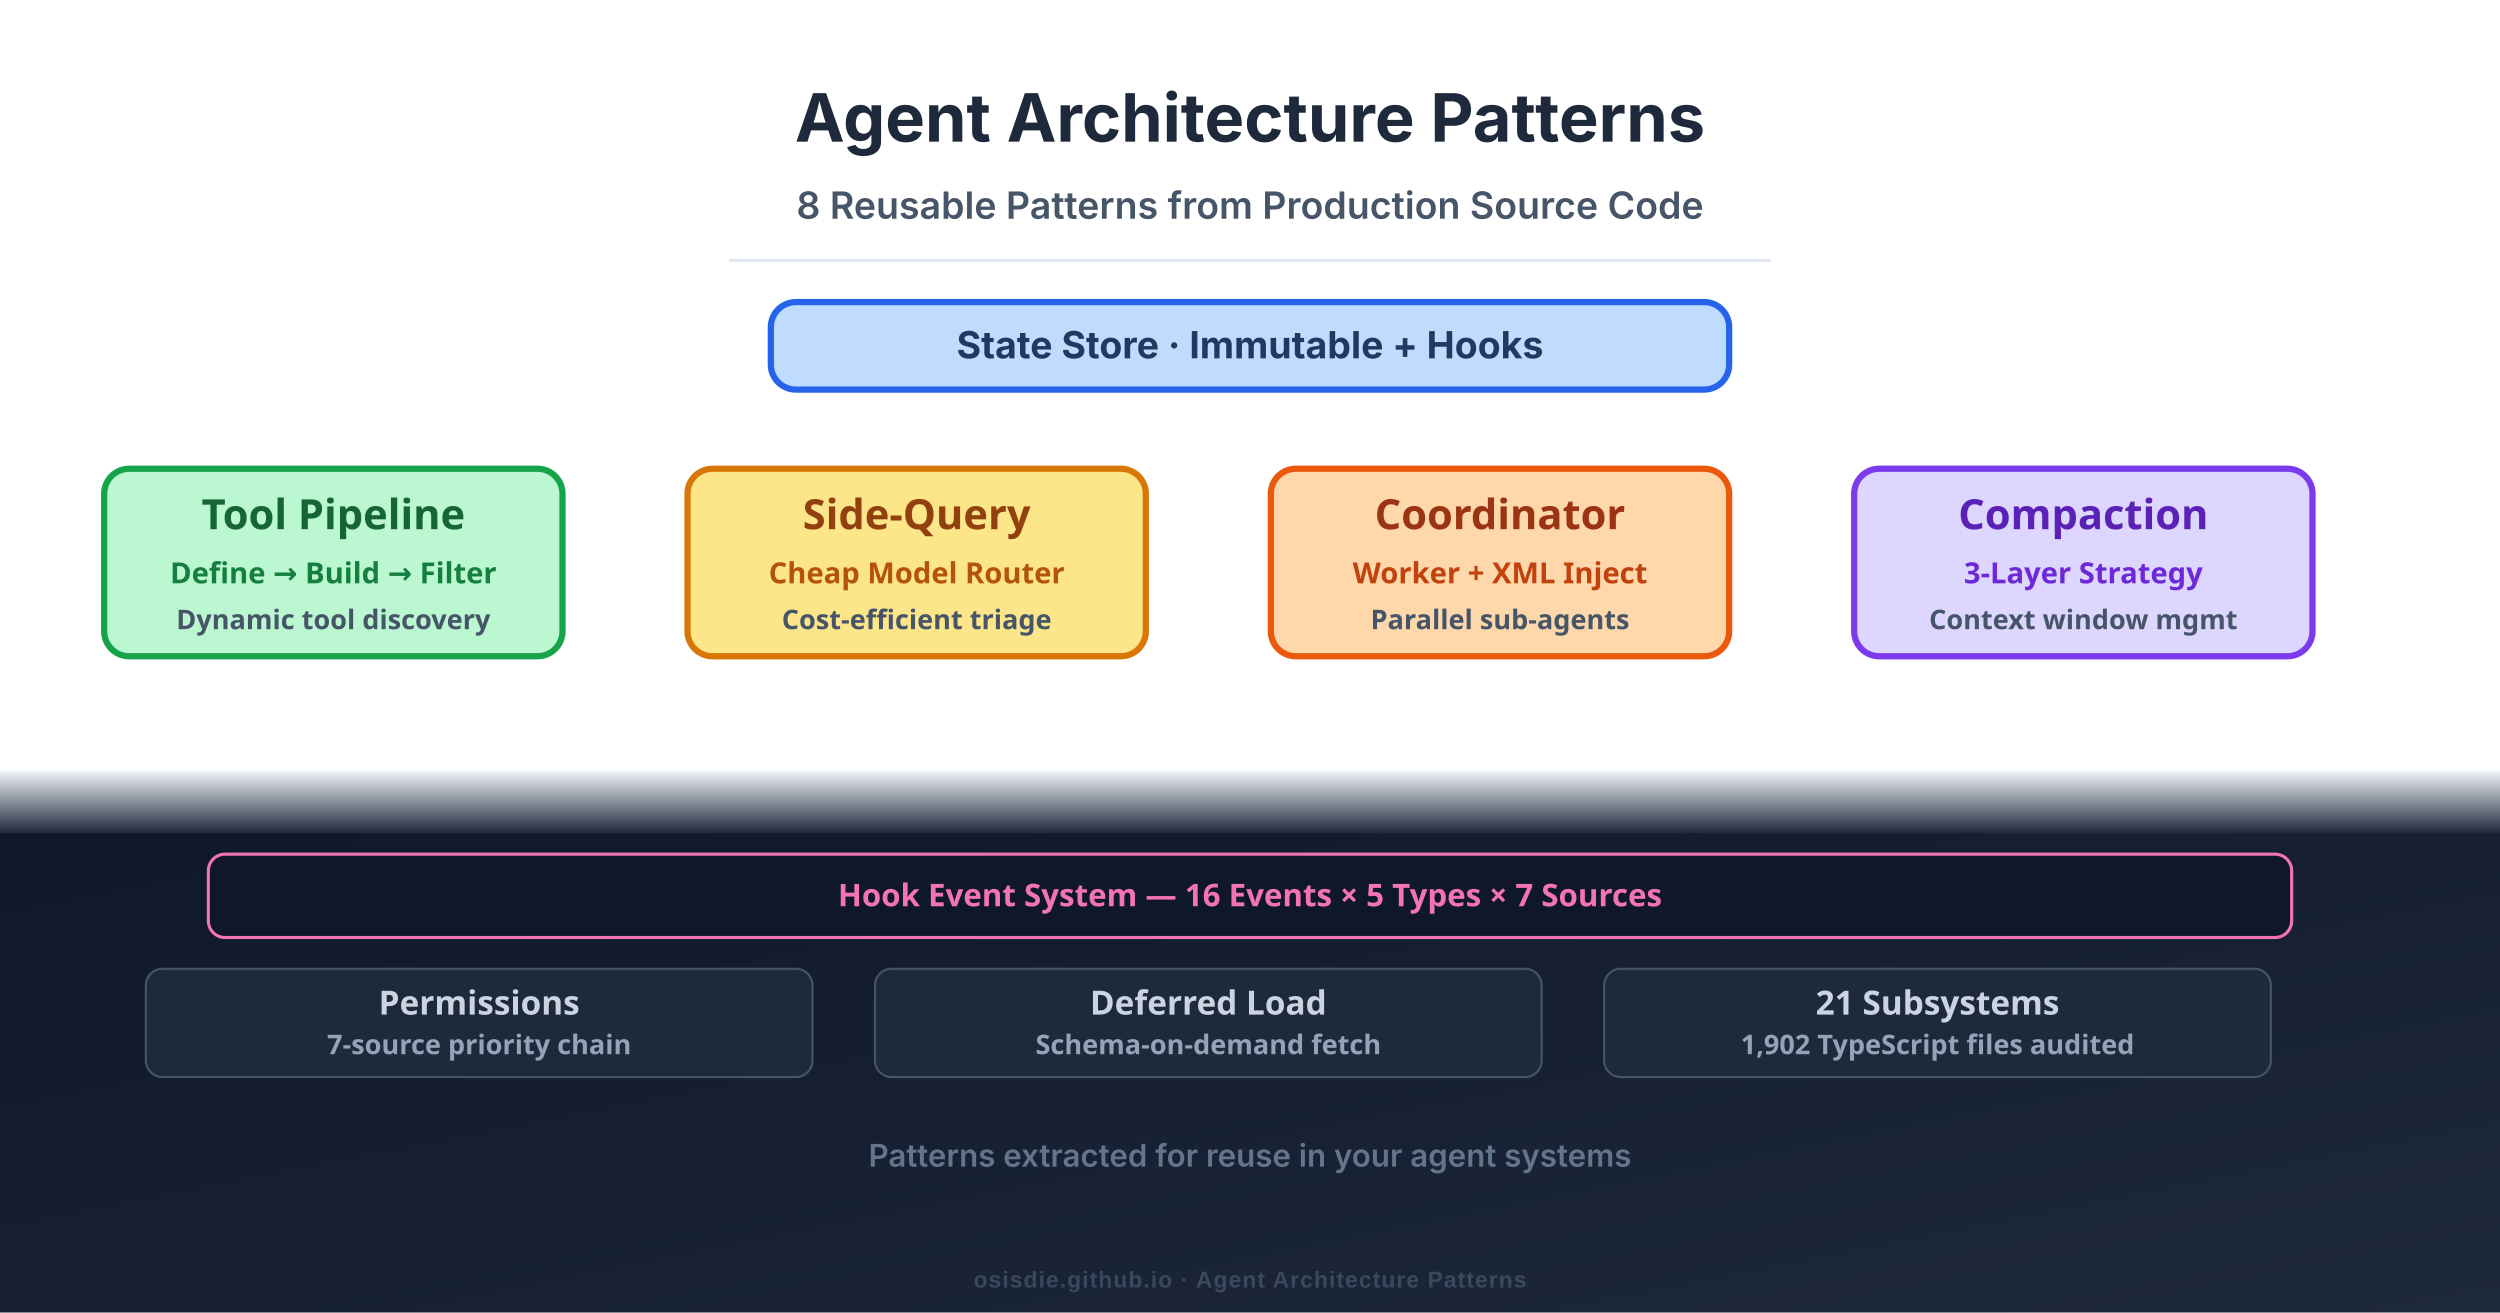
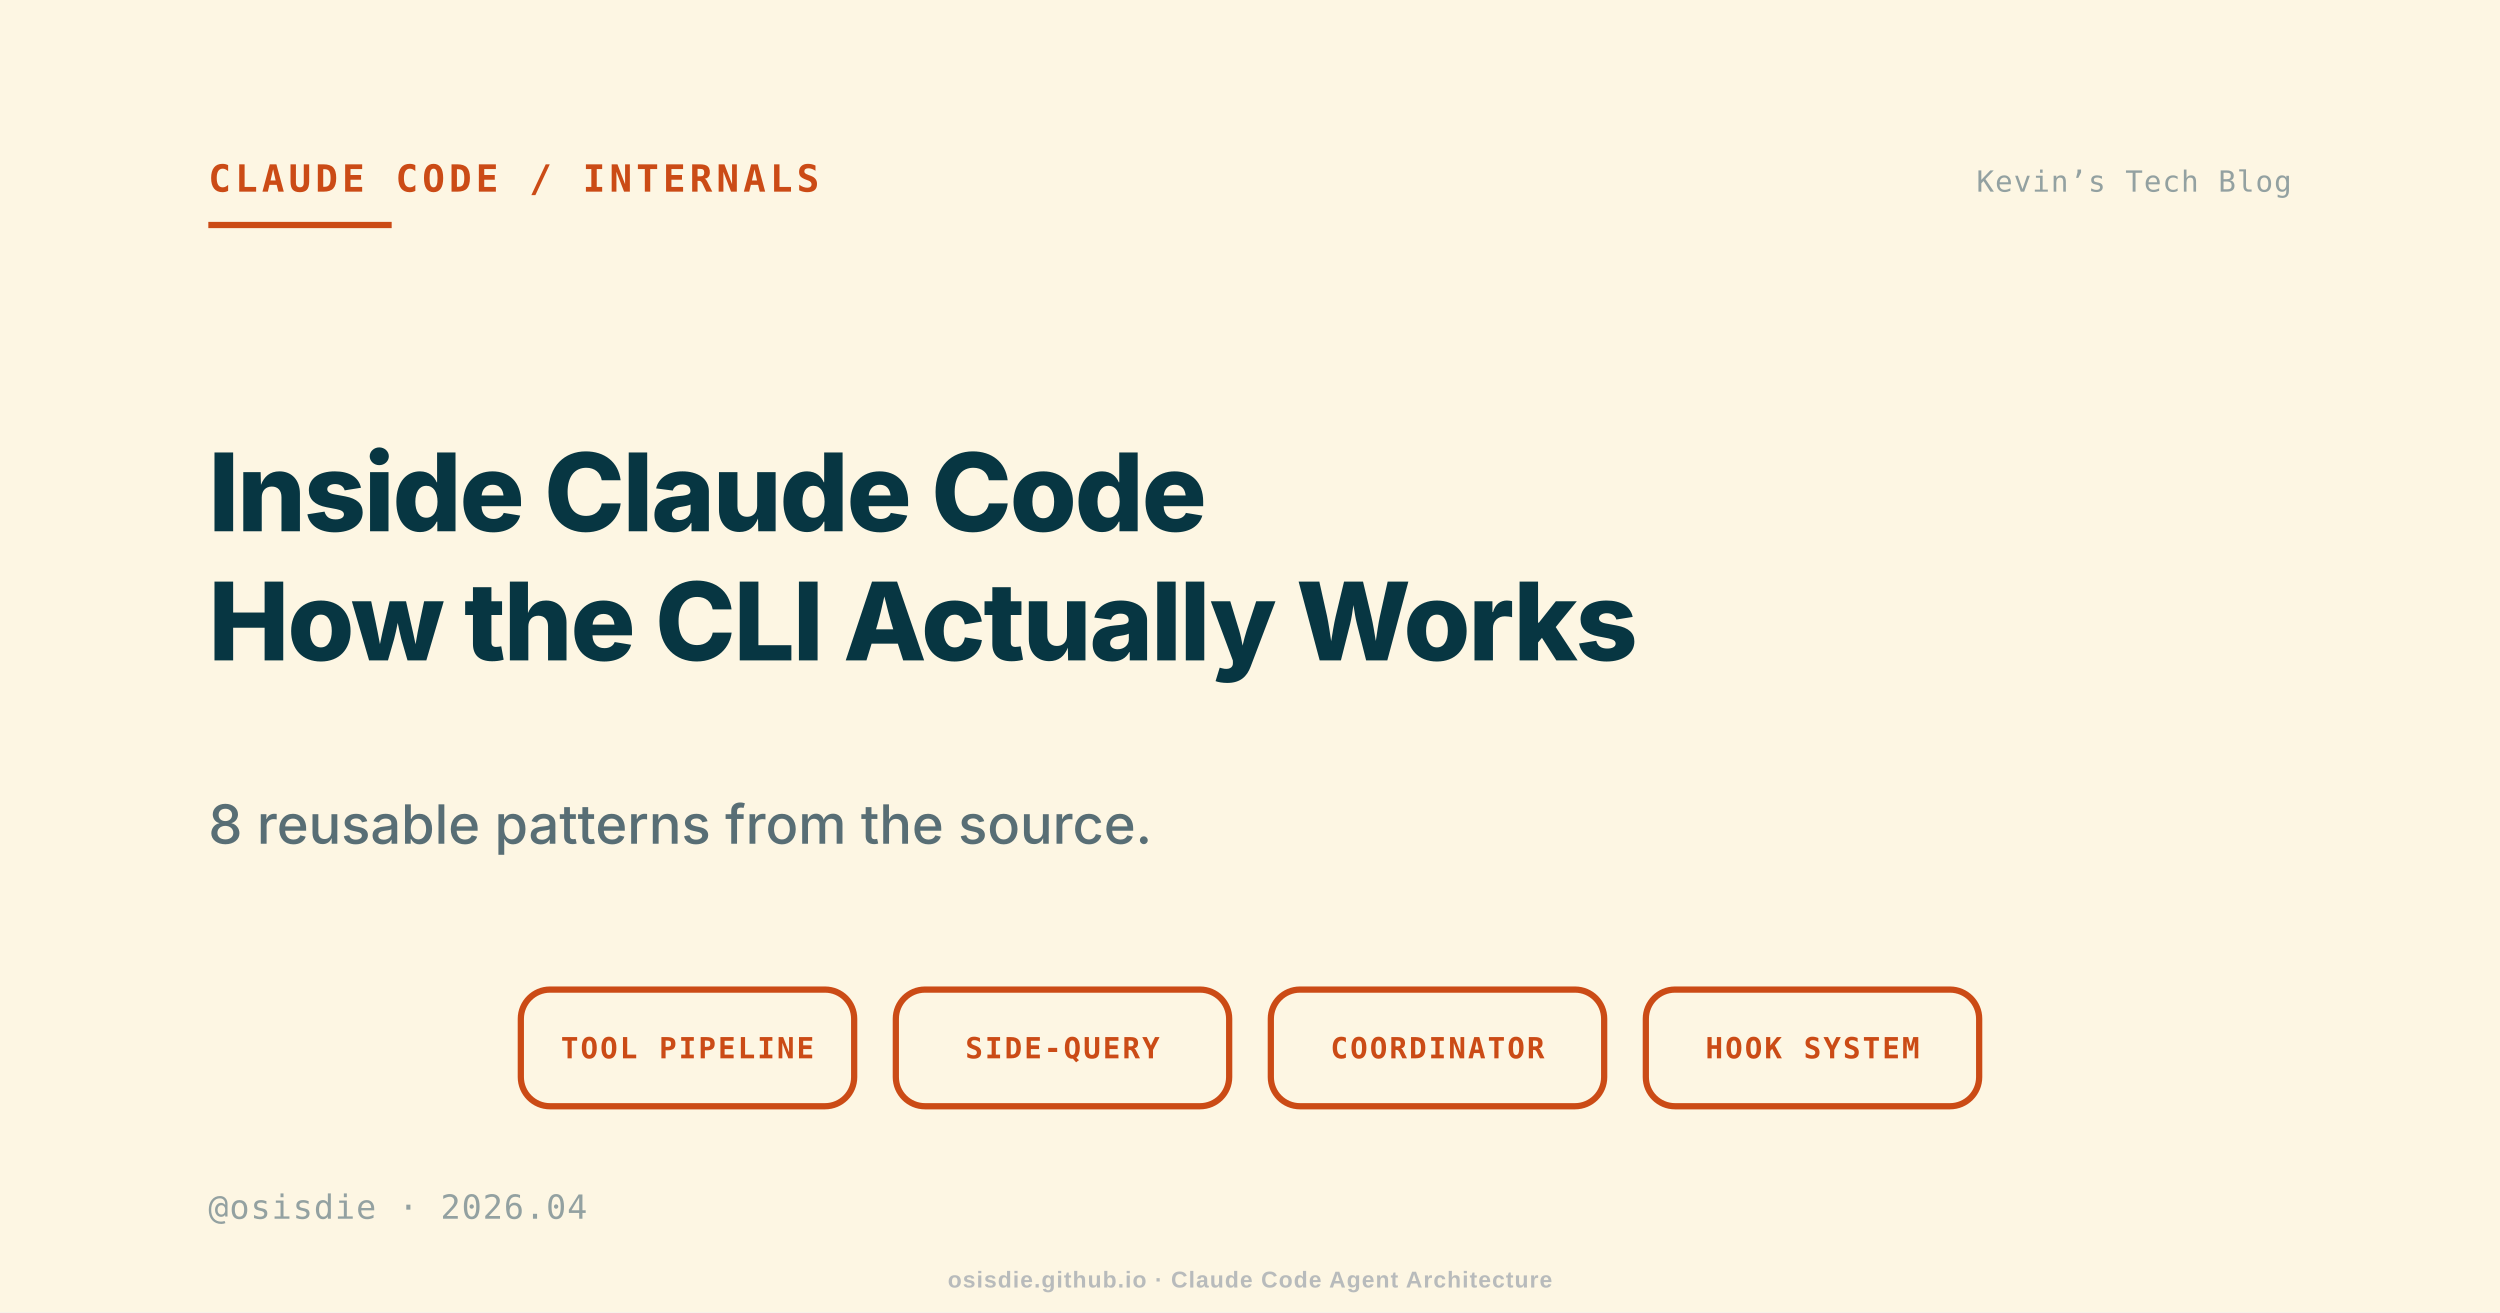
<svg xmlns="http://www.w3.org/2000/svg" viewBox="0 0 1200 630" width="1200" height="630">
-   <defs>
-     <linearGradient id="transitionGrad" x1="0%" y1="0%" x2="0%" y2="100%">
-       <stop offset="0%" style="stop-color:#f1f5f9" />
-       <stop offset="100%" style="stop-color:#1e293b" />
-     </linearGradient>
-     <linearGradient id="detailBgGrad" x1="0%" y1="0%" x2="100%" y2="100%">
-       <stop offset="0%" style="stop-color:#0f172a" />
-       <stop offset="100%" style="stop-color:#1e293b" />
-     </linearGradient>
-     <filter id="shadow">
-       <feDropShadow dx="0" dy="2" stdDeviation="4" flood-color="#000" flood-opacity="0.12" />
-     </filter>
-   </defs>
-   <rect width="1200" height="630" fill="#ffffff" />
-   <rect y="390" width="1200" height="240" fill="url(#detailBgGrad)" />
-   <rect y="370" width="1200" height="30" fill="url(#transitionGrad)" />
-   <text x="600" y="68" text-anchor="middle" font-family="-apple-system, BlinkMacSystemFont, Segoe UI, Noto Sans TC, sans-serif" font-size="32" font-weight="700" fill="#1e293b">
-     Agent Architecture Patterns
-   </text>
-   <text x="600" y="105" text-anchor="middle" font-family="-apple-system, BlinkMacSystemFont, Segoe UI, sans-serif" font-size="18" font-weight="600" fill="#475569">
-     8 Reusable Patterns from Production Source Code
-   </text>
-   <line x1="350" y1="125" x2="850" y2="125" stroke="#e2e8f0" stroke-width="1.5" />
-   <rect x="370" y="145" width="460" height="42" rx="12" fill="#bfdbfe" stroke="#2563eb" stroke-width="3" />
-   <text x="600" y="172" text-anchor="middle" font-family="-apple-system, BlinkMacSystemFont, Segoe UI, sans-serif" font-size="18" font-weight="700" fill="#1e3a5f">State Store · Immutable + Hooks</text>
-   <g transform="translate(160, 260)">
-     <rect x="-110" y="-35" width="220" height="90" rx="12" fill="#bbf7d0" stroke="#16a34a" stroke-width="3" />
-     <text x="0" y="-6" text-anchor="middle" font-family="sans-serif" font-size="20" font-weight="700" fill="#166534">Tool Pipeline</text>
-     <text x="0" y="20" text-anchor="middle" font-family="sans-serif" font-size="14" font-weight="600" fill="#15803d">Define → Build → Filter</text>
-     <text x="0" y="42" text-anchor="middle" font-family="sans-serif" font-size="13" font-weight="600" fill="#475569">Dynamic tool discovery</text>
+   <rect width="1200" height="630" fill="#FDF6E3" />
+   <text x="100" y="92" font-family="&quot;JetBrains Mono&quot;, &quot;Consolas&quot;, &quot;Menlo&quot;, monospace" font-size="18" font-weight="700" fill="#CB4B16" letter-spacing="2px">CLAUDE CODE / INTERNALS</text>
+   <line x1="100" y1="108" x2="188" y2="108" stroke="#CB4B16" stroke-width="3" />
+   <text x="1100" y="92" text-anchor="end" font-family="&quot;JetBrains Mono&quot;, &quot;Consolas&quot;, &quot;Menlo&quot;, monospace" font-size="14" font-weight="500" fill="#93A1A1" letter-spacing="0.5px">Kevin’s Tech Blog</text>
+   <text x="100" y="255" font-family="-apple-system, BlinkMacSystemFont, &quot;Segoe UI&quot;, &quot;Noto Sans TC&quot;, sans-serif" font-size="52" font-weight="800" fill="#073642" letter-spacing="-1px">Inside Claude Code</text>
+   <text x="100" y="317" font-family="-apple-system, BlinkMacSystemFont, &quot;Segoe UI&quot;, &quot;Noto Sans TC&quot;, sans-serif" font-size="52" font-weight="800" fill="#073642" letter-spacing="-1px">How the CLI Actually Works</text>
+   <text x="100" y="405" font-family="-apple-system, BlinkMacSystemFont, &quot;Segoe UI&quot;, &quot;Noto Sans TC&quot;, sans-serif" font-size="26" font-weight="500" fill="#586E75">8 reusable patterns from the source.</text>
+   <g>
+     <rect x="250" y="475" width="160" height="56" rx="14" fill="none" stroke="#CB4B16" stroke-width="3" />
+     <text x="330" y="508" text-anchor="middle" font-family="&quot;JetBrains Mono&quot;, &quot;Consolas&quot;, &quot;Menlo&quot;, monospace" font-size="14" font-weight="700" fill="#CB4B16" letter-spacing="1px">TOOL PIPELINE</text>
+     <rect x="430" y="475" width="160" height="56" rx="14" fill="none" stroke="#CB4B16" stroke-width="3" />
+     <text x="510" y="508" text-anchor="middle" font-family="&quot;JetBrains Mono&quot;, &quot;Consolas&quot;, &quot;Menlo&quot;, monospace" font-size="14" font-weight="700" fill="#CB4B16" letter-spacing="1px">SIDE-QUERY</text>
+     <rect x="610" y="475" width="160" height="56" rx="14" fill="none" stroke="#CB4B16" stroke-width="3" />
+     <text x="690" y="508" text-anchor="middle" font-family="&quot;JetBrains Mono&quot;, &quot;Consolas&quot;, &quot;Menlo&quot;, monospace" font-size="14" font-weight="700" fill="#CB4B16" letter-spacing="1px">COORDINATOR</text>
+     <rect x="790" y="475" width="160" height="56" rx="14" fill="none" stroke="#CB4B16" stroke-width="3" />
+     <text x="870" y="508" text-anchor="middle" font-family="&quot;JetBrains Mono&quot;, &quot;Consolas&quot;, &quot;Menlo&quot;, monospace" font-size="14" font-weight="700" fill="#CB4B16" letter-spacing="1px">HOOK SYSTEM</text>
  </g>
-   <g transform="translate(440, 260)">
-     <rect x="-110" y="-35" width="220" height="90" rx="12" fill="#fde68a" stroke="#d97706" stroke-width="3" />
-     <text x="0" y="-6" text-anchor="middle" font-family="sans-serif" font-size="20" font-weight="700" fill="#92400e">Side-Query</text>
-     <text x="0" y="20" text-anchor="middle" font-family="sans-serif" font-size="14" font-weight="600" fill="#b45309">Cheap Model Router</text>
-     <text x="0" y="42" text-anchor="middle" font-family="sans-serif" font-size="13" font-weight="600" fill="#475569">Cost-efficient triage</text>
-   </g>
-   <g transform="translate(720, 260)">
-     <rect x="-110" y="-35" width="220" height="90" rx="12" fill="#fed7aa" stroke="#ea580c" stroke-width="3" />
-     <text x="0" y="-6" text-anchor="middle" font-family="sans-serif" font-size="20" font-weight="700" fill="#9a3412">Coordinator</text>
-     <text x="0" y="20" text-anchor="middle" font-family="sans-serif" font-size="14" font-weight="600" fill="#c2410c">Worker + XML Inject</text>
-     <text x="0" y="42" text-anchor="middle" font-family="sans-serif" font-size="13" font-weight="600" fill="#475569">Parallel sub-agents</text>
-   </g>
-   <g transform="translate(1000, 260)">
-     <rect x="-110" y="-35" width="220" height="90" rx="12" fill="#ddd6fe" stroke="#7c3aed" stroke-width="3" />
-     <text x="0" y="-6" text-anchor="middle" font-family="sans-serif" font-size="20" font-weight="700" fill="#5b21b6">Compaction</text>
-     <text x="0" y="20" text-anchor="middle" font-family="sans-serif" font-size="14" font-weight="600" fill="#6d28d9">3-Layer Strategy</text>
-     <text x="0" y="42" text-anchor="middle" font-family="sans-serif" font-size="13" font-weight="600" fill="#475569">Context window mgmt</text>
-   </g>
-   <rect x="100" y="410" width="1000" height="40" rx="8" fill="#0f172a" stroke="#f472b6" stroke-width="1.5" />
-   <text x="600" y="435" text-anchor="middle" font-family="sans-serif" font-size="15" font-weight="700" fill="#f472b6">Hook Event System — 16 Events × 5 Types × 7 Sources</text>
-   <rect x="70" y="465" width="320" height="52" rx="8" fill="#1e293b" stroke="#475569" stroke-width="1" />
-   <text x="230" y="487" text-anchor="middle" font-family="sans-serif" font-size="16" font-weight="700" fill="#cbd5e1">Permissions</text>
-   <text x="230" y="506" text-anchor="middle" font-family="sans-serif" font-size="13" font-weight="600" fill="#94a3b8">7-source priority chain</text>
-   <rect x="420" y="465" width="320" height="52" rx="8" fill="#1e293b" stroke="#475569" stroke-width="1" />
-   <text x="580" y="487" text-anchor="middle" font-family="sans-serif" font-size="16" font-weight="700" fill="#cbd5e1">Deferred Load</text>
-   <text x="580" y="506" text-anchor="middle" font-family="sans-serif" font-size="13" font-weight="600" fill="#94a3b8">Schema-on-demand fetch</text>
-   <rect x="770" y="465" width="320" height="52" rx="8" fill="#1e293b" stroke="#475569" stroke-width="1" />
-   <text x="930" y="487" text-anchor="middle" font-family="sans-serif" font-size="16" font-weight="700" fill="#cbd5e1">21 Subsystems</text>
-   <text x="930" y="506" text-anchor="middle" font-family="sans-serif" font-size="13" font-weight="600" fill="#94a3b8">1,902 TypeScript files audited</text>
-   <text x="600" y="560" text-anchor="middle" font-family="-apple-system, BlinkMacSystemFont, Segoe UI, sans-serif" font-size="15" font-weight="600" fill="#64748b">
-     Patterns extracted for reuse in your agent systems
-   </text>
+   <text x="100" y="585" font-family="&quot;JetBrains Mono&quot;, &quot;Consolas&quot;, &quot;Menlo&quot;, monospace" font-size="16" font-weight="500" fill="#93A1A1" letter-spacing="0.5px">@osisdie · 2026.04</text>
  <g opacity="0.45">
-     <text x="600" y="618" text-anchor="middle" fill="#64748b" font-family="Segoe UI, Arial, sans-serif" font-size="11" font-weight="600" letter-spacing="0.5px">osisdie.github.io · Agent Architecture Patterns</text>
+     <text x="600" y="618" text-anchor="middle" fill="#64748b" font-family="Segoe UI, Arial, sans-serif" font-size="11" font-weight="600" letter-spacing="0.5px">osisdie.github.io · Claude Code Agent Architecture</text>
  </g>
</svg>
